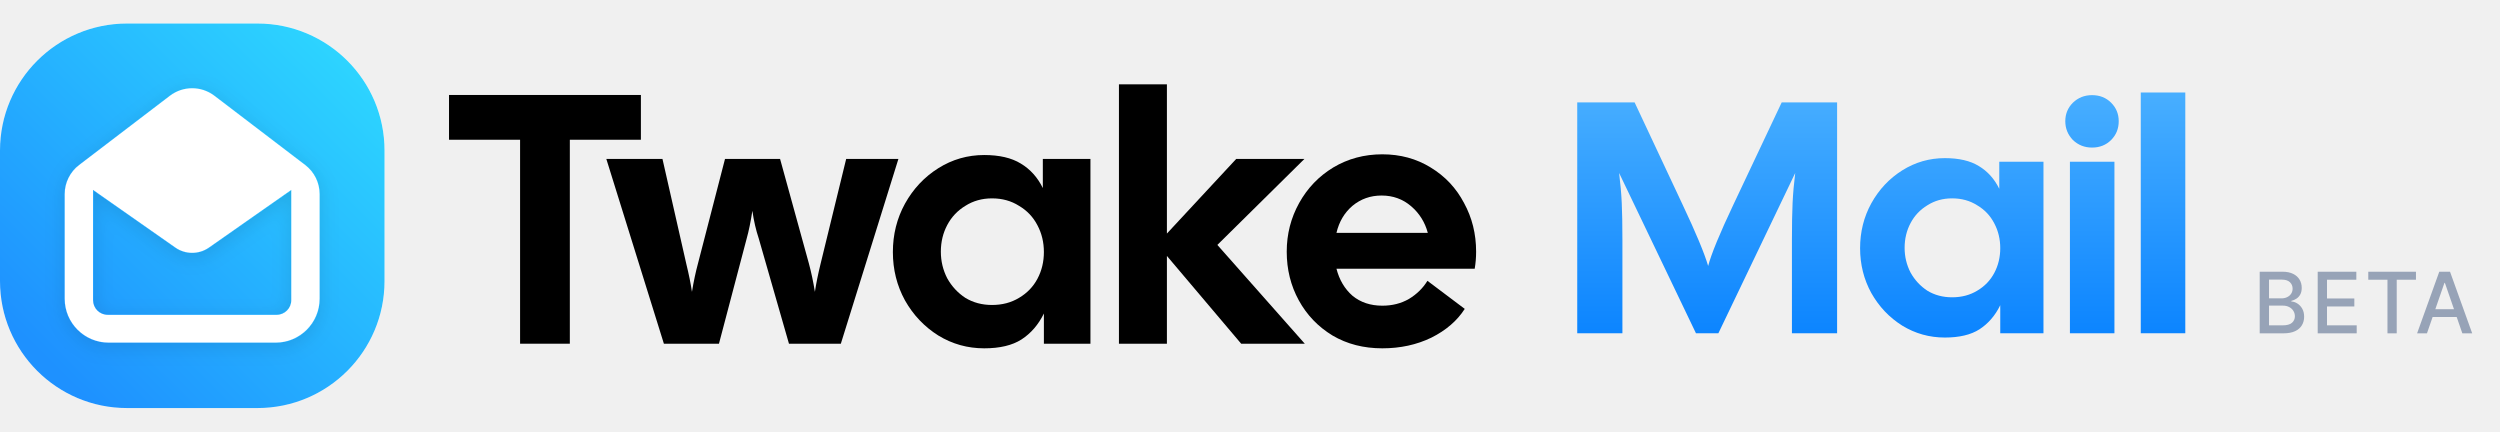
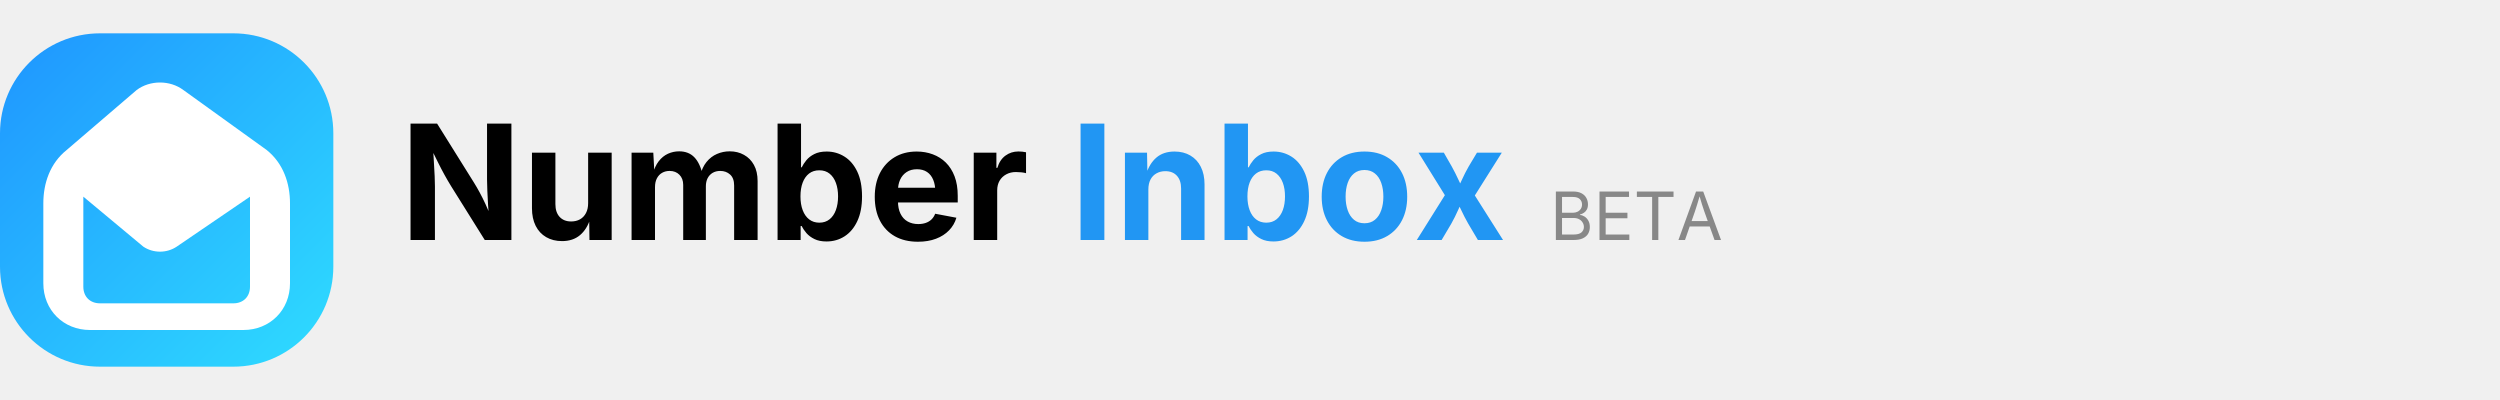
- <svg xmlns="http://www.w3.org/2000/svg" width="1275" height="220" viewBox="0 0 1275 220" fill="none">
-   <path d="M265.244 71.27H229V48.437H326.858V71.27H290.614V175.29H265.244V71.27Z" fill="black" />
-   <path d="M309.226 81.056H337.859L350 134.515C351.329 139.952 352.296 144.724 352.9 148.832C353.745 143.637 354.772 138.804 355.98 134.334L369.753 81.056H397.842L412.521 134.334C413.729 138.804 414.756 143.637 415.601 148.832C416.205 144.724 417.172 139.952 418.501 134.515L431.549 81.056H458.188L428.83 175.29H402.372L386.969 121.649C385.519 117.3 384.432 112.588 383.707 107.514C382.861 113.071 381.895 117.783 380.807 121.649L366.672 175.29H338.583L309.226 81.056Z" fill="black" />
-   <path d="M501.941 177.645C493.484 177.645 485.691 175.471 478.563 171.122C471.436 166.651 465.757 160.671 461.529 153.181C457.421 145.691 455.367 137.475 455.367 128.535C455.367 119.595 457.421 111.38 461.529 103.889C465.757 96.278 471.436 90.238 478.563 85.768C485.691 81.297 493.484 79.062 501.941 79.062C509.673 79.062 515.895 80.512 520.606 83.412C525.439 86.311 529.184 90.479 531.842 95.916V81.056H556.125V175.29H532.385V159.886C529.607 165.564 525.801 169.974 520.969 173.115C516.257 176.135 509.914 177.645 501.941 177.645ZM479.832 128.354C479.832 133.186 480.919 137.717 483.094 141.945C485.389 146.053 488.47 149.375 492.336 151.912C496.323 154.329 500.853 155.537 505.927 155.537C511.122 155.537 515.713 154.329 519.7 151.912C523.808 149.496 526.949 146.234 529.123 142.127C531.298 138.019 532.385 133.488 532.385 128.535C532.385 123.582 531.298 119.051 529.123 114.944C526.949 110.715 523.808 107.393 519.7 104.977C515.713 102.44 511.122 101.171 505.927 101.171C500.853 101.171 496.323 102.44 492.336 104.977C488.349 107.393 485.269 110.655 483.094 114.763C480.919 118.87 479.832 123.401 479.832 128.354Z" fill="black" />
-   <path d="M595.125 130.529V175.29H570.661V43H595.125V119.112L630.463 81.056H665.257L620.858 124.911L665.438 175.29H633L595.125 130.529Z" fill="black" />
-   <path d="M704.978 177.645C695.433 177.645 686.977 175.471 679.607 171.122C672.237 166.651 666.499 160.671 662.391 153.181C658.284 145.691 656.23 137.415 656.23 128.354C656.23 119.414 658.344 111.138 662.573 103.527C666.801 95.916 672.6 89.875 679.969 85.405C687.46 80.935 695.796 78.7 704.978 78.7C714.159 78.7 722.375 80.935 729.623 85.405C736.993 89.875 742.671 95.916 746.658 103.527C750.766 111.017 752.819 119.293 752.819 128.354C752.819 131.374 752.578 134.274 752.094 137.052H681.6C683.05 142.731 685.768 147.322 689.755 150.825C693.863 154.208 698.937 155.899 704.978 155.899C710.052 155.899 714.582 154.751 718.569 152.456C722.556 150.04 725.697 146.959 727.992 143.214L747.02 157.53C743.154 163.571 737.476 168.464 729.986 172.209C722.495 175.833 714.159 177.645 704.978 177.645ZM728.174 118.749C726.724 113.313 723.885 108.782 719.656 105.158C715.428 101.534 710.414 99.721 704.615 99.721C698.937 99.721 693.984 101.473 689.755 104.977C685.648 108.48 682.929 113.071 681.6 118.749H728.174Z" fill="black" />
-   <path d="M804.387 52.22H833.653L858.042 104.192C864.882 118.657 869.255 129.142 871.161 135.645C872.731 129.59 877.048 119.106 884.112 104.192L908.669 52.22H936.926V169.957H913.883V122.358C913.883 114.621 913.995 108.341 914.219 103.52C914.444 98.698 914.892 93.596 915.565 88.214L876.375 169.957H864.938L825.748 88.214C826.421 93.596 826.869 98.698 827.093 103.52C827.318 108.341 827.43 114.621 827.43 122.358V169.957H804.387V52.22Z" fill="url(#paint0_linear_58327_606)" />
-   <path d="M991.875 172.144C984.026 172.144 976.793 170.126 970.178 166.089C963.562 161.94 958.292 156.39 954.367 149.437C950.555 142.485 948.648 134.86 948.648 126.563C948.648 118.265 950.555 110.64 954.367 103.688C958.292 96.624 963.562 91.017 970.178 86.868C976.793 82.719 984.026 80.645 991.875 80.645C999.051 80.645 1004.83 81.99 1009.2 84.682C1013.68 87.373 1017.16 91.241 1019.63 96.287V82.495H1042.17V169.957H1020.13V155.661C1017.55 160.931 1014.02 165.024 1009.54 167.939C1005.16 170.742 999.276 172.144 991.875 172.144ZM971.355 126.394C971.355 130.88 972.364 135.085 974.383 139.009C976.513 142.822 979.372 145.905 982.961 148.26C986.661 150.503 990.866 151.624 995.575 151.624C1000.4 151.624 1004.66 150.503 1008.36 148.26C1012.17 146.017 1015.09 142.99 1017.1 139.177C1019.12 135.365 1020.13 131.16 1020.13 126.563C1020.13 121.965 1019.12 117.76 1017.1 113.948C1015.09 110.023 1012.17 106.94 1008.36 104.697C1004.66 102.342 1000.4 101.165 995.575 101.165C990.866 101.165 986.661 102.342 982.961 104.697C979.26 106.94 976.401 109.967 974.383 113.78C972.364 117.592 971.355 121.797 971.355 126.394Z" fill="url(#paint1_linear_58327_606)" />
-   <path d="M1055.66 82.495H1078.36V169.957H1055.66V82.495ZM1053.3 61.807C1053.3 58.106 1054.59 54.967 1057.17 52.388C1059.86 49.809 1063.11 48.519 1066.93 48.519C1070.85 48.519 1074.1 49.809 1076.68 52.388C1079.26 54.967 1080.55 58.106 1080.55 61.807C1080.55 65.619 1079.26 68.815 1076.68 71.394C1074.1 73.973 1070.85 75.263 1066.93 75.263C1063.11 75.263 1059.86 73.973 1057.17 71.394C1054.59 68.703 1053.3 65.507 1053.3 61.807Z" fill="url(#paint2_linear_58327_606)" />
-   <path d="M1091.79 47.174H1114.5V169.957H1091.79V47.174Z" fill="url(#paint3_linear_58327_606)" />
-   <rect y="12" width="196.105" height="196.105" rx="64.764" fill="white" />
-   <rect y="12" width="196.105" height="196.105" rx="64.764" fill="url(#paint4_linear_58327_606)" />
-   <g filter="url(#filter0_d_58327_606)">
-     <path fill-rule="evenodd" clip-rule="evenodd" d="M40.352 84.151C35.719 87.685 33 93.178 33 99.004V152.32C33 164.7 43.036 174.735 55.415 174.735H140.585C152.964 174.735 163 164.7 163 152.32V99.004C163 93.178 160.281 87.685 155.648 84.151L109.327 48.826C102.637 43.725 93.362 43.725 86.673 48.826L40.352 84.151ZM47.444 96.84V153.101C47.444 157.227 50.79 160.573 54.916 160.573H141.084C145.21 160.573 148.556 157.227 148.556 153.101V96.84L106.573 126.243C101.426 129.847 94.574 129.847 89.427 126.243L47.444 96.84Z" fill="white" />
-   </g>
-   <path d="M1152.45 170V138.568H1163.96C1166.19 138.568 1168.04 138.936 1169.5 139.673C1170.97 140.399 1172.06 141.387 1172.79 142.635C1173.52 143.873 1173.88 145.27 1173.88 146.825C1173.88 148.135 1173.64 149.24 1173.16 150.14C1172.68 151.03 1172.03 151.746 1171.22 152.289C1170.43 152.821 1169.55 153.21 1168.58 153.455V153.762C1169.63 153.813 1170.65 154.151 1171.64 154.775C1172.64 155.389 1173.47 156.264 1174.12 157.4C1174.78 158.535 1175.11 159.917 1175.11 161.543C1175.11 163.15 1174.73 164.592 1173.97 165.871C1173.22 167.14 1172.07 168.148 1170.5 168.895C1168.94 169.632 1166.94 170 1164.5 170H1152.45ZM1157.2 165.933H1164.04C1166.31 165.933 1167.94 165.493 1168.92 164.613C1169.9 163.733 1170.39 162.633 1170.39 161.313C1170.39 160.321 1170.14 159.41 1169.64 158.581C1169.14 157.753 1168.43 157.093 1167.49 156.601C1166.57 156.11 1165.48 155.865 1164.21 155.865H1157.2V165.933ZM1157.2 152.166H1163.55C1164.61 152.166 1165.57 151.961 1166.42 151.552C1167.28 151.143 1167.96 150.57 1168.46 149.833C1168.97 149.086 1169.23 148.206 1169.23 147.193C1169.23 145.894 1168.77 144.804 1167.86 143.924C1166.95 143.044 1165.56 142.604 1163.67 142.604H1157.2V152.166ZM1182.03 170V138.568H1201.73V142.65H1186.77V152.227H1200.71V156.295H1186.77V165.918H1201.92V170H1182.03ZM1207.82 142.65V138.568H1232.14V142.65H1222.33V170H1217.61V142.65H1207.82ZM1237.75 170H1232.72L1244.03 138.568H1249.51L1260.82 170H1255.79L1246.9 144.277H1246.66L1237.75 170ZM1238.6 157.691H1254.93V161.682H1238.6V157.691Z" fill="#97A3B7" />
+ <svg xmlns="http://www.w3.org/2000/svg" width="750" height="120" viewBox="0 0 750 120" fill="none">
  <defs>
-     <filter id="filter0_d_58327_606" x="23" y="37" width="150" height="149.735" filterUnits="userSpaceOnUse" color-interpolation-filters="sRGB">
-       <feFlood flood-opacity="0" result="BackgroundImageFix" />
-       <feColorMatrix in="SourceAlpha" type="matrix" values="0 0 0 0 0 0 0 0 0 0 0 0 0 0 0 0 0 0 127 0" result="hardAlpha" />
-       <feOffset dy="2" />
-       <feGaussianBlur stdDeviation="5" />
-       <feComposite in2="hardAlpha" operator="out" />
-       <feColorMatrix type="matrix" values="0 0 0 0 0 0 0 0 0 0 0 0 0 0 0 0 0 0 0.1 0" />
-       <feBlend mode="normal" in2="BackgroundImageFix" result="effect1_dropShadow_58327_606" />
-       <feBlend mode="normal" in="SourceGraphic" in2="effect1_dropShadow_58327_606" result="shape" />
-     </filter>
-     <linearGradient id="paint0_linear_58327_606" x1="839.942" y1="16.226" x2="839.942" y2="172" gradientUnits="userSpaceOnUse">
-       <stop stop-color="#57B9FF" />
-       <stop offset="1" stop-color="#0B84FF" />
-     </linearGradient>
-     <linearGradient id="paint1_linear_58327_606" x1="839.942" y1="16.226" x2="839.942" y2="172" gradientUnits="userSpaceOnUse">
-       <stop stop-color="#57B9FF" />
-       <stop offset="1" stop-color="#0B84FF" />
-     </linearGradient>
-     <linearGradient id="paint2_linear_58327_606" x1="839.942" y1="16.226" x2="839.942" y2="172" gradientUnits="userSpaceOnUse">
-       <stop stop-color="#57B9FF" />
-       <stop offset="1" stop-color="#0B84FF" />
-     </linearGradient>
-     <linearGradient id="paint3_linear_58327_606" x1="839.942" y1="16.226" x2="839.942" y2="172" gradientUnits="userSpaceOnUse">
-       <stop stop-color="#57B9FF" />
-       <stop offset="1" stop-color="#0B84FF" />
-     </linearGradient>
-     <linearGradient id="paint4_linear_58327_606" x1="27.5" y1="187.5" x2="191.5" y2="21.5" gradientUnits="userSpaceOnUse">
+     <linearGradient id="iconGrad" x1="0" y1="0" x2="100" y2="100" gradientUnits="userSpaceOnUse">
      <stop stop-color="#1E91FF" />
-       <stop offset="0.997" stop-color="#2ED9FF" />
+       <stop offset="1" stop-color="#2ED9FF" />
    </linearGradient>
  </defs>
+   <rect x="0" y="10" width="100" height="100" rx="30" fill="url(#iconGrad)" />
+   <path fill-rule="evenodd" clip-rule="evenodd" d="M20 45C15 49 13 55 13 61V85C13 93 19 99 27 99H73C81 99 87 93 87 85V61C87 55 85 49 80 45L55 27C51 24 45 24 41 27L20 45ZM25 59V86C25 89 27 91 30 91H70C73 91 75 89 75 86V59L53 74C50 76 46 76 43 74L25 59Z" fill="white" />
+   <path d="M123.16,72L123.16,37.08L131.13,37.08L142.17,54.75Q143.02,56.11 143.88,57.7Q144.75,59.3 145.65,61.24Q146.56,63.19 147.44,65.62L146.72,65.62Q146.56,63.68 146.42,61.48Q146.29,59.27 146.2,57.26Q146.11,55.24 146.11,53.84L146.11,37.08L153.42,37.08L153.42,72L145.43,72L135.4,55.96Q134.29,54.16 133.36,52.47Q132.42,50.77 131.4,48.72Q130.38,46.67 128.98,43.81L129.89,43.81Q130.04,46.34 130.17,48.66Q130.31,50.98 130.4,52.87Q130.48,54.75 130.48,55.94L130.48,72L123.16,72ZM168.61,72.33Q165.89,72.33 163.85,71.14Q161.81,69.96 160.7,67.75Q159.59,65.53 159.59,62.46L159.59,45.8L166.62,45.8L166.62,61.24Q166.62,63.68 167.88,65.06Q169.15,66.44 171.35,66.44Q172.85,66.44 174,65.8Q175.15,65.15 175.79,63.92Q176.44,62.69 176.44,60.96L176.44,45.8L183.5,45.8L183.5,72L176.84,72L176.75,65.46L177.14,65.46Q176.11,68.77 173.99,70.55Q171.87,72.33 168.61,72.33ZM189.47,72L189.47,45.8L195.99,45.8L196.34,52.31L195.82,52.31Q196.43,49.9 197.61,48.38Q198.8,46.85 200.39,46.12Q201.99,45.4 203.74,45.4Q206.58,45.4 208.31,47.19Q210.05,48.98 210.87,52.73L210.05,52.73Q210.63,50.23 211.95,48.6Q213.28,46.96 215.1,46.18Q216.91,45.4 218.91,45.4Q221.32,45.4 223.2,46.46Q225.09,47.5 226.18,49.48Q227.28,51.46 227.28,54.33L227.28,72L220.24,72L220.24,55.66Q220.24,53.44 219.03,52.36Q217.83,51.28 216.07,51.28Q214.76,51.28 213.78,51.86Q212.82,52.43 212.28,53.47Q211.76,54.5 211.76,55.88L211.76,72L204.96,72L204.96,55.48Q204.96,53.56 203.82,52.42Q202.69,51.28 200.88,51.28Q199.64,51.28 198.64,51.84Q197.65,52.4 197.07,53.5Q196.5,54.58 196.5,56.15L196.5,72L189.47,72ZM247.94,72.44Q245.81,72.44 244.34,71.72Q242.86,71 241.93,69.93Q241.01,68.86 240.52,67.81L240.19,67.81L240.19,72L233.27,72L233.27,37.08L240.31,37.08L240.31,50.2L240.52,50.2Q241.01,49.17 241.91,48.07Q242.81,46.96 244.29,46.22Q245.77,45.46 248,45.46Q250.9,45.46 253.31,46.96Q255.73,48.46 257.17,51.46Q258.61,54.46 258.61,58.94Q258.61,63.31 257.2,66.32Q255.8,69.33 253.38,70.89Q250.97,72.44 247.94,72.44ZM245.79,66.8Q247.62,66.8 248.87,65.79Q250.13,64.78 250.77,63Q251.42,61.22 251.42,58.92Q251.42,56.62 250.77,54.87Q250.13,53.11 248.88,52.1Q247.64,51.09 245.79,51.09Q243.98,51.09 242.72,52.06Q241.46,53.04 240.8,54.79Q240.14,56.53 240.14,58.92Q240.14,61.29 240.81,63.06Q241.48,64.83 242.74,65.81Q244.01,66.8 245.79,66.8ZM275.37,72.52Q271.36,72.52 268.45,70.88Q265.55,69.23 263.99,66.21Q262.43,63.19 262.43,59.04Q262.43,54.98 263.97,51.94Q265.53,48.89 268.36,47.18Q271.2,45.46 275.01,45.46Q277.59,45.46 279.82,46.29Q282.05,47.11 283.74,48.76Q285.42,50.42 286.37,52.9Q287.32,55.38 287.32,58.76L287.32,60.73L265.32,60.73L265.32,56.32L283.88,56.32L280.59,57.5Q280.59,55.46 279.97,53.95Q279.35,52.43 278.12,51.6Q276.89,50.77 275.09,50.77Q273.26,50.77 271.98,51.62Q270.7,52.46 270.04,53.9Q269.39,55.34 269.39,57.19L269.39,60.31Q269.39,62.58 270.15,64.12Q270.91,65.67 272.28,66.44Q273.66,67.22 275.49,67.22Q276.72,67.22 277.73,66.87Q278.74,66.52 279.45,65.83Q280.17,65.13 280.55,64.12L286.92,65.32Q286.29,67.48 284.72,69.1Q283.15,70.73 280.8,71.62Q278.44,72.52 275.37,72.52ZM292.12,72L292.12,45.8L298.92,45.8L298.92,50.37L299.2,50.37Q299.93,47.93 301.63,46.69Q303.33,45.44 305.53,45.44Q306.07,45.44 306.7,45.5Q307.33,45.56 307.81,45.68L307.81,51.96Q307.33,51.8 306.44,51.7Q305.56,51.61 304.76,51.61Q303.16,51.61 301.88,52.3Q300.58,53 299.87,54.22Q299.16,55.46 299.16,57.09L299.16,72L292.12,72Z" fill="black" />
+   <path d="M331.31,37.08L331.31,72L324.17,72L324.17,37.08L331.31,37.08ZM344.51,56.84L344.51,72L337.48,72L337.48,45.8L344.11,45.8L344.23,52.34L343.81,52.34Q344.83,49.06 346.93,47.26Q349.03,45.46 352.36,45.46Q355.08,45.46 357.1,46.65Q359.14,47.84 360.25,50.06Q361.36,52.27 361.36,55.34L361.36,72L354.33,72L354.33,56.56Q354.33,54.12 353.08,52.74Q351.82,51.35 349.6,51.35Q348.12,51.35 346.96,52Q345.79,52.64 345.15,53.86Q344.51,55.08 344.51,56.84ZM382.03,72.44Q379.9,72.44 378.42,71.72Q376.94,71 376.01,69.93Q375.09,68.86 374.6,67.81L374.27,67.81L374.27,72L367.36,72L367.36,37.08L374.39,37.08L374.39,50.2L374.6,50.2Q375.09,49.17 375.99,48.07Q376.9,46.96 378.38,46.22Q379.85,45.46 382.08,45.46Q384.98,45.46 387.4,46.96Q389.81,48.46 391.25,51.46Q392.69,54.46 392.69,58.94Q392.69,63.31 391.28,66.32Q389.88,69.33 387.47,70.89Q385.05,72.44 382.03,72.44ZM379.88,66.8Q381.71,66.8 382.96,65.79Q384.21,64.78 384.86,63Q385.5,61.22 385.5,58.92Q385.5,56.62 384.86,54.87Q384.21,53.11 382.97,52.1Q381.73,51.09 379.88,51.09Q378.07,51.09 376.8,52.06Q375.54,53.04 374.88,54.79Q374.23,56.53 374.23,58.92Q374.23,61.29 374.9,63.06Q375.56,64.83 376.82,65.81Q378.09,66.8 379.88,66.8ZM409.34,72.52Q405.4,72.52 402.51,70.82Q399.63,69.12 398.07,66.08Q396.51,63.04 396.51,59.02Q396.51,54.94 398.07,51.91Q399.63,48.87 402.51,47.17Q405.4,45.46 409.34,45.46Q413.3,45.46 416.16,47.17Q419.04,48.87 420.6,51.91Q422.16,54.94 422.16,59.02Q422.16,63.04 420.6,66.08Q419.04,69.12 416.16,70.82Q413.3,72.52 409.34,72.52ZM409.34,66.98Q411.21,66.98 412.47,65.94Q413.74,64.9 414.37,63.08Q415.01,61.27 415.01,59Q415.01,56.67 414.37,54.87Q413.74,53.06 412.47,52.04Q411.21,51 409.34,51Q407.46,51 406.2,52.04Q404.95,53.06 404.31,54.87Q403.68,56.67 403.68,59Q403.68,61.27 404.31,63.08Q404.95,64.9 406.2,65.94Q407.46,66.98 409.34,66.98ZM425.04,72L435.18,55.81L435.16,61.29L425.55,45.8L433.15,45.8L435.51,49.92Q436.64,51.96 437.54,53.94Q438.45,55.92 439.38,57.8L436.71,57.8Q437.67,55.94 438.56,53.96Q439.45,51.96 440.62,49.92L443.09,45.8L450.54,45.8L440.74,61.36L440.74,55.94L450.91,72L443.37,72L440.46,67.08Q439.31,65.06 438.39,63.08Q437.46,61.08 436.5,59.25L439.2,59.25Q438.28,61.08 437.4,63.08Q436.53,65.06 435.4,67.08L432.49,72L425.04,72Z" fill="#2196F3" />
+   <path d="M466.76,72L466.76,57.45L471.92,57.45Q473.44,57.45 474.43,57.97Q475.42,58.49 475.9,59.37Q476.39,60.24 476.39,61.31Q476.39,62.24 476.05,62.86Q475.72,63.47 475.18,63.83Q474.64,64.19 474,64.36L474,64.5Q474.69,64.54 475.37,64.97Q476.04,65.4 476.5,66.19Q476.95,66.98 476.95,68.12Q476.95,69.22 476.45,70.1Q475.95,70.97 474.87,71.49Q473.8,72 472.08,72L466.76,72ZM468.61,70.36L472.03,70.36Q473.73,70.36 474.45,69.71Q475.17,69.05 475.17,68.1Q475.17,67.37 474.79,66.76Q474.42,66.14 473.74,65.77Q473.07,65.4 472.13,65.4L468.61,65.4L468.61,70.36ZM468.61,63.83L471.82,63.83Q472.6,63.83 473.23,63.53Q473.87,63.22 474.24,62.66Q474.61,62.1 474.61,61.35Q474.61,60.4 473.95,59.74Q473.29,59.09 471.88,59.09L468.61,59.09L468.61,63.83ZM479.85,72L479.85,57.45L488.71,57.45L488.71,59.09L481.7,59.09L481.7,63.83L488.23,63.83L488.23,65.47L481.7,65.47L481.7,70.36L488.8,70.36L488.8,72L479.85,72ZM491.06,59.09L491.06,57.45L502.06,57.45L502.06,59.09L497.5,59.09L497.5,72L495.64,72L495.64,59.09L491.06,59.09ZM503.53,72L508.81,57.45L510.96,57.45L516.31,72L514.36,72L511.27,63.37Q510.99,62.57 510.61,61.37Q510.23,60.18 509.7,58.32L510.05,58.32Q509.52,60.19 509.13,61.41Q508.75,62.62 508.5,63.37L505.5,72L503.53,72ZM506.18,67.94L506.18,66.32L513.65,66.32L513.65,67.94L506.18,67.94Z" fill="#888888" />
</svg>
